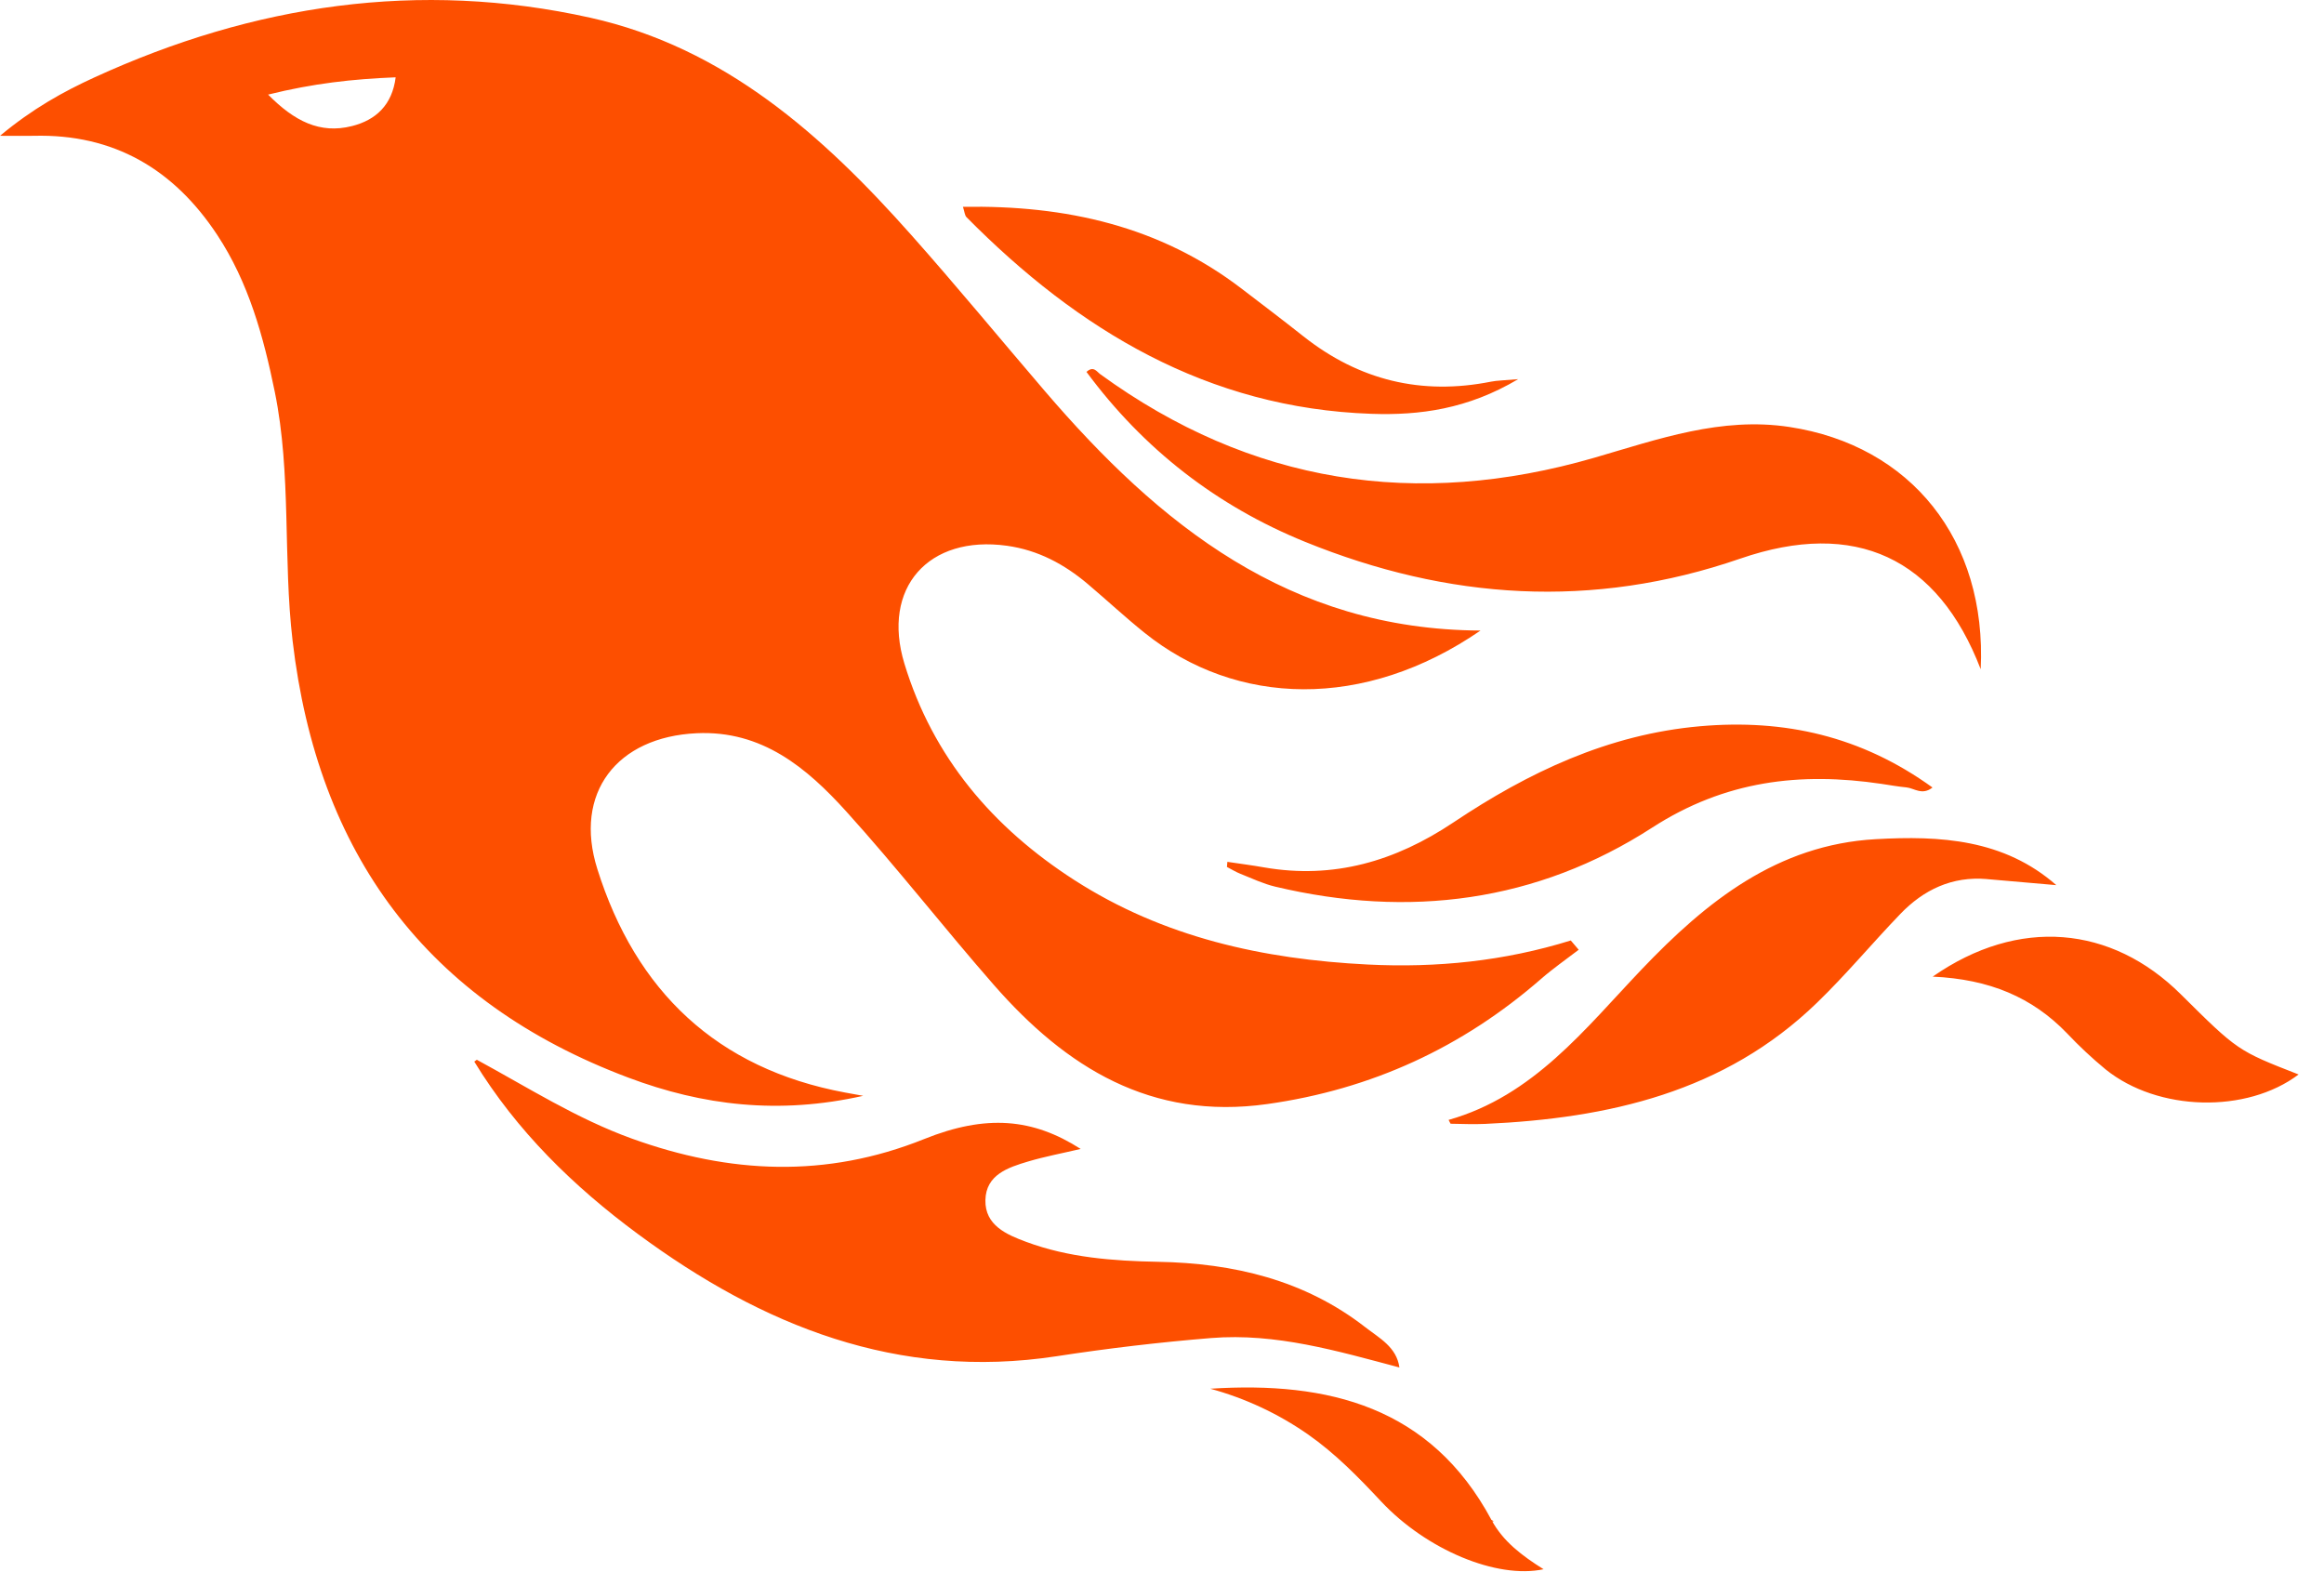
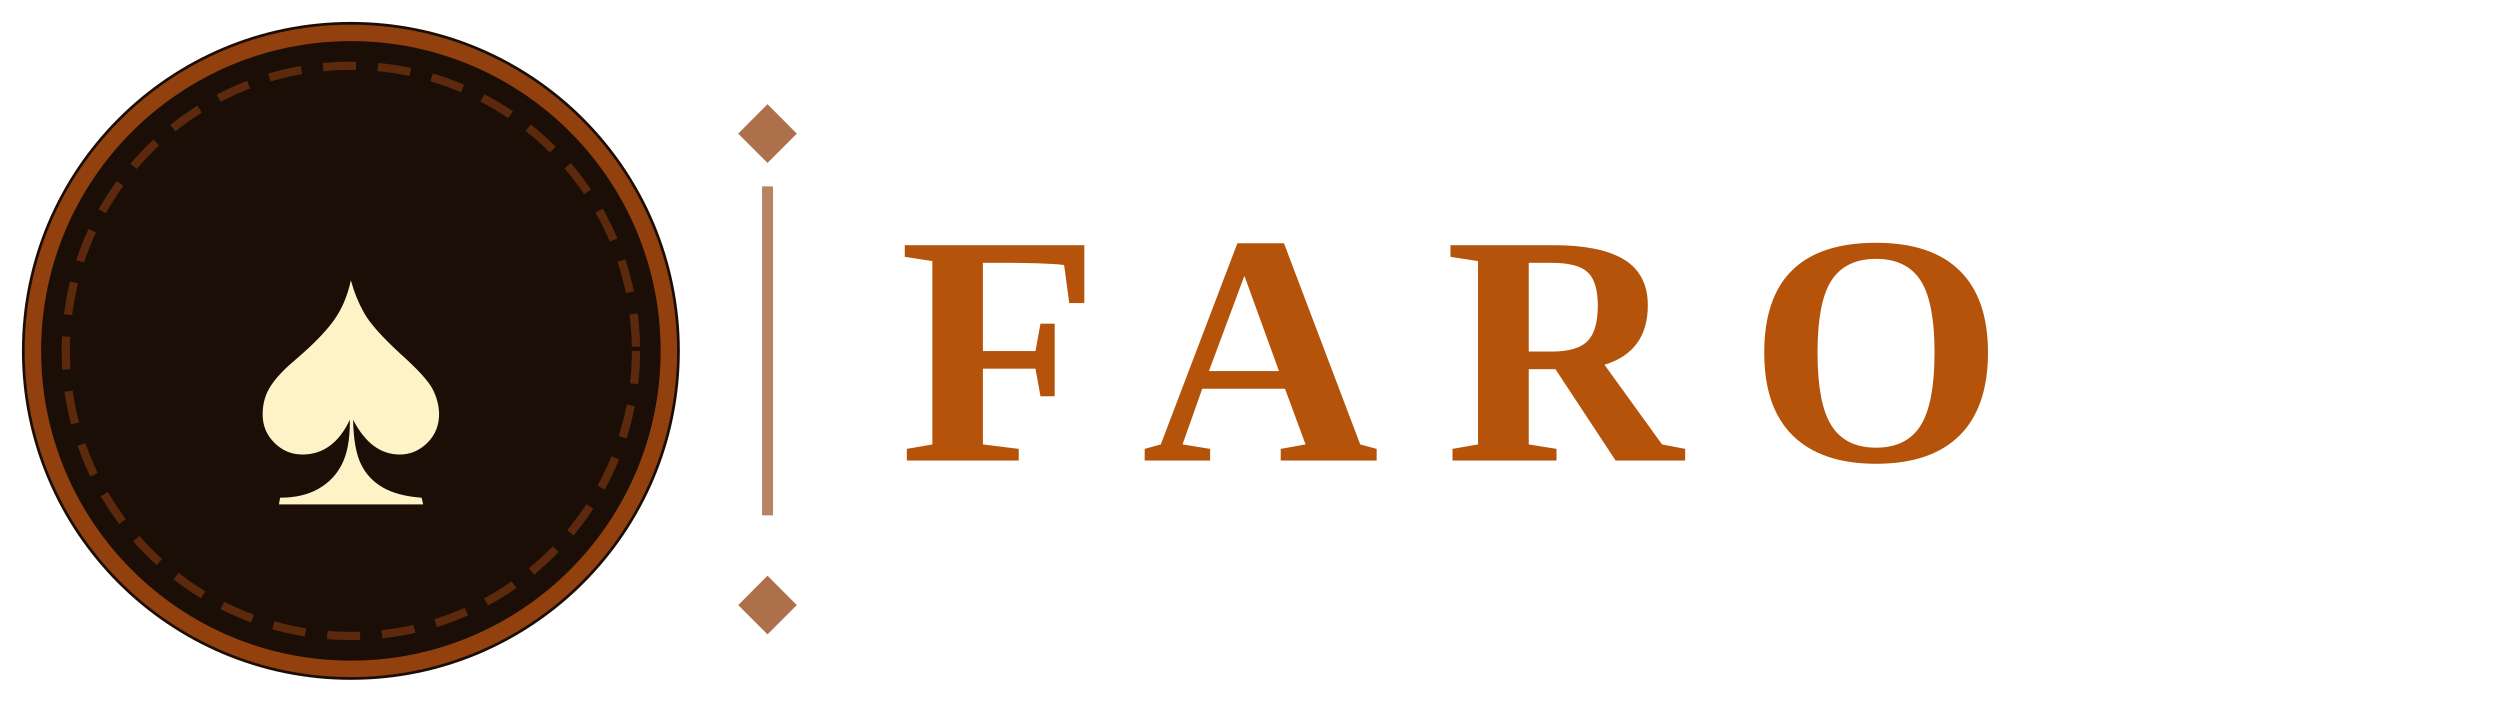
- <svg xmlns="http://www.w3.org/2000/svg" viewBox="0 0 71 48" fill="currentColor" aria-hidden="true">
-   <path d="m26.371 33.477-.552-.1c-3.92-.729-6.397-3.1-7.57-6.829-.733-2.324.597-4.035 3.035-4.148 1.995-.092 3.362 1.055 4.57 2.39 1.557 1.72 2.984 3.558 4.514 5.305 2.202 2.515 4.797 4.134 8.347 3.634 3.183-.448 5.958-1.725 8.371-3.828.363-.316.761-.592 1.144-.886l-.241-.284c-2.027.63-4.093.841-6.205.735-3.195-.16-6.24-.828-8.964-2.582-2.486-1.601-4.319-3.746-5.19-6.611-.704-2.315.736-3.934 3.135-3.6.948.133 1.746.56 2.463 1.165.583.493 1.143 1.015 1.738 1.493 2.8 2.25 6.712 2.375 10.265-.068-5.842-.026-9.817-3.24-13.308-7.313-1.366-1.594-2.7-3.216-4.095-4.785-2.698-3.036-5.692-5.71-9.79-6.623C12.8-.623 7.745.14 2.893 2.361 1.926 2.804.997 3.319 0 4.149c.494 0 .763.006 1.032 0 2.446-.064 4.28 1.023 5.602 3.024.962 1.457 1.415 3.104 1.761 4.798.513 2.515.247 5.078.544 7.605.761 6.494 4.08 11.026 10.26 13.346 2.267.852 4.591 1.135 7.172.555ZM10.751 3.852c-.976.246-1.756-.148-2.56-.962 1.377-.343 2.592-.476 3.897-.528-.107.848-.607 1.306-1.336 1.49Zm32.002 37.924c-.085-.626-.62-.901-1.04-1.228-1.857-1.446-4.03-1.958-6.333-2-1.375-.026-2.735-.128-4.031-.61-.595-.22-1.26-.505-1.244-1.272.015-.78.693-1 1.31-1.184.505-.15 1.026-.247 1.6-.382-1.46-.936-2.886-1.065-4.787-.3-2.993 1.202-5.943 1.06-8.926-.017-1.684-.608-3.179-1.563-4.735-2.408l-.077.057c1.29 2.115 3.034 3.817 5.004 5.271 3.793 2.8 7.936 4.471 12.784 3.73A66.714 66.714 0 0 1 37 40.877c1.98-.16 3.866.398 5.753.899Zm-9.14-30.345c-.105-.076-.206-.266-.42-.069 1.745 2.36 3.985 4.098 6.683 5.193 4.354 1.767 8.773 2.07 13.293.51 3.51-1.21 6.033-.028 7.343 3.38.19-3.955-2.137-6.837-5.843-7.401-2.084-.318-4.01.373-5.962.94-5.434 1.575-10.485.798-15.094-2.553Zm27.085 15.425c.708.059 1.416.123 2.124.185-1.6-1.405-3.55-1.517-5.523-1.404-3.003.17-5.167 1.903-7.14 3.972-1.739 1.824-3.31 3.87-5.903 4.604.043.078.054.117.066.117.35.005.699.021 1.047.005 3.768-.17 7.317-.965 10.14-3.7.89-.86 1.685-1.817 2.544-2.71.716-.746 1.584-1.159 2.645-1.07Zm-8.753-4.67c-2.812.246-5.254 1.409-7.548 2.943-1.766 1.18-3.654 1.738-5.776 1.37-.374-.066-.75-.114-1.124-.17l-.013.156c.135.07.265.151.405.207.354.14.702.308 1.07.395 4.083.971 7.992.474 11.516-1.803 2.221-1.435 4.521-1.707 7.013-1.336.252.038.503.083.756.107.234.022.479.255.795.003-2.179-1.574-4.526-2.096-7.094-1.872Zm-10.049-9.544c1.475.051 2.943-.142 4.486-1.059-.452.04-.643.04-.827.076-2.126.424-4.033-.04-5.733-1.383-.623-.493-1.257-.974-1.889-1.457-2.503-1.914-5.374-2.555-8.514-2.5.05.154.054.26.108.315 3.417 3.455 7.371 5.836 12.369 6.008Zm24.727 17.731c-2.114-2.097-4.952-2.367-7.578-.537 1.738.078 3.043.632 4.101 1.728a13 13 0 0 0 1.182 1.106c1.6 1.29 4.311 1.352 5.896.155-1.861-.726-1.861-.726-3.601-2.452Zm-21.058 16.06c-1.858-3.46-4.981-4.24-8.59-4.008a9.667 9.667 0 0 1 2.977 1.39c.84.586 1.547 1.311 2.243 2.055 1.38 1.473 3.534 2.376 4.962 2.07-.656-.412-1.238-.848-1.592-1.507Zl-.006.006-.036-.004.021.018.012.053Za.127.127 0 0 0 .015.043c.005.008.038 0 .058-.002Zl-.008.01.005.026.024.014Z" fill="#FD4F00" />
+ <svg xmlns="http://www.w3.org/2000/svg" viewBox="0 0 228 64">
+   <circle cx="32" cy="32" r="30" fill="#1a0e07" />
+   <circle cx="32" cy="32" r="29" fill="none" stroke="#92400e" stroke-width="1.5" />
+   <circle cx="32" cy="32" r="26" fill="none" stroke="#78350f" stroke-width="0.75" stroke-dasharray="3 2" opacity="0.7" />
+   <text x="32" y="46" font-family="Georgia,'Times New Roman',serif" font-size="34" fill="#fef3c7" text-anchor="middle">♠</text>
+   <text x="70" y="14" font-family="Georgia,serif" font-size="7" fill="#92400e" text-anchor="middle" opacity="0.75">◆</text>
+   <line x1="70" y1="17" x2="70" y2="47" stroke="#92400e" stroke-width="1" opacity="0.65" />
+   <text x="70" y="57" font-family="Georgia,serif" font-size="7" fill="#92400e" text-anchor="middle" opacity="0.75">◆</text>
+   <text x="82" y="42" font-family="Georgia,'Times New Roman',serif" font-size="30" font-weight="bold" fill="#b45309" letter-spacing="6">FARO</text>
</svg>
